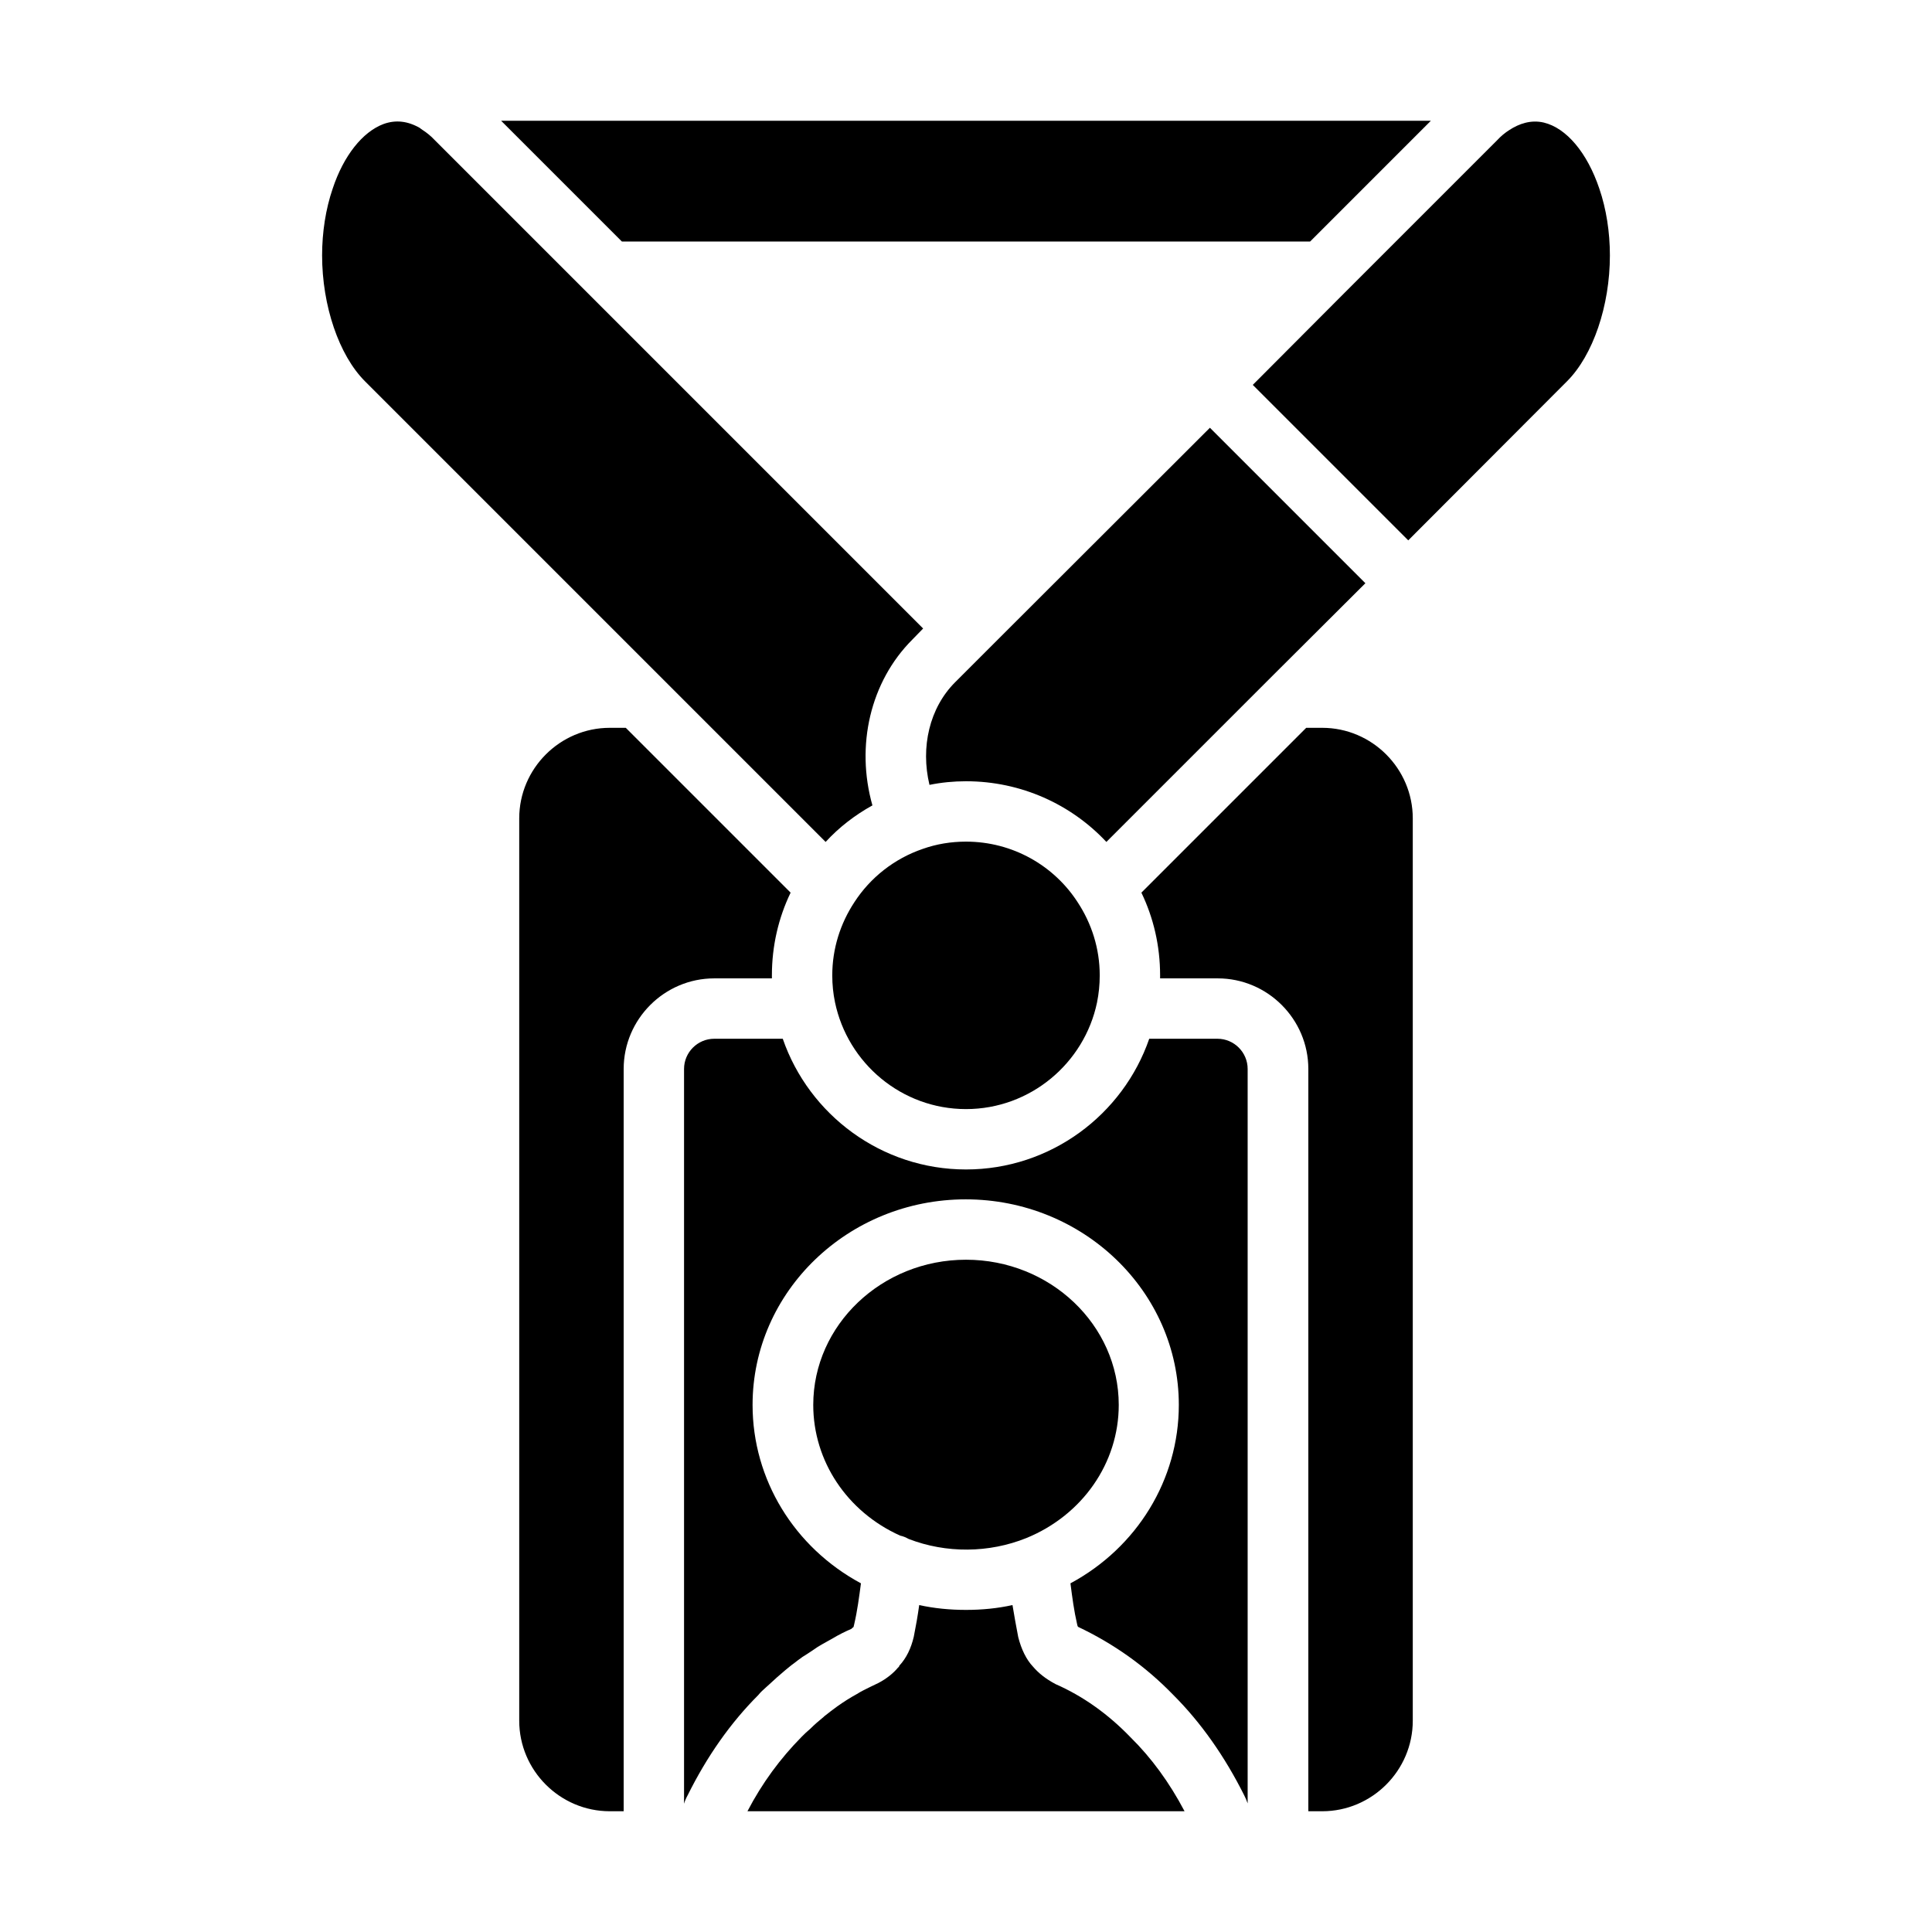
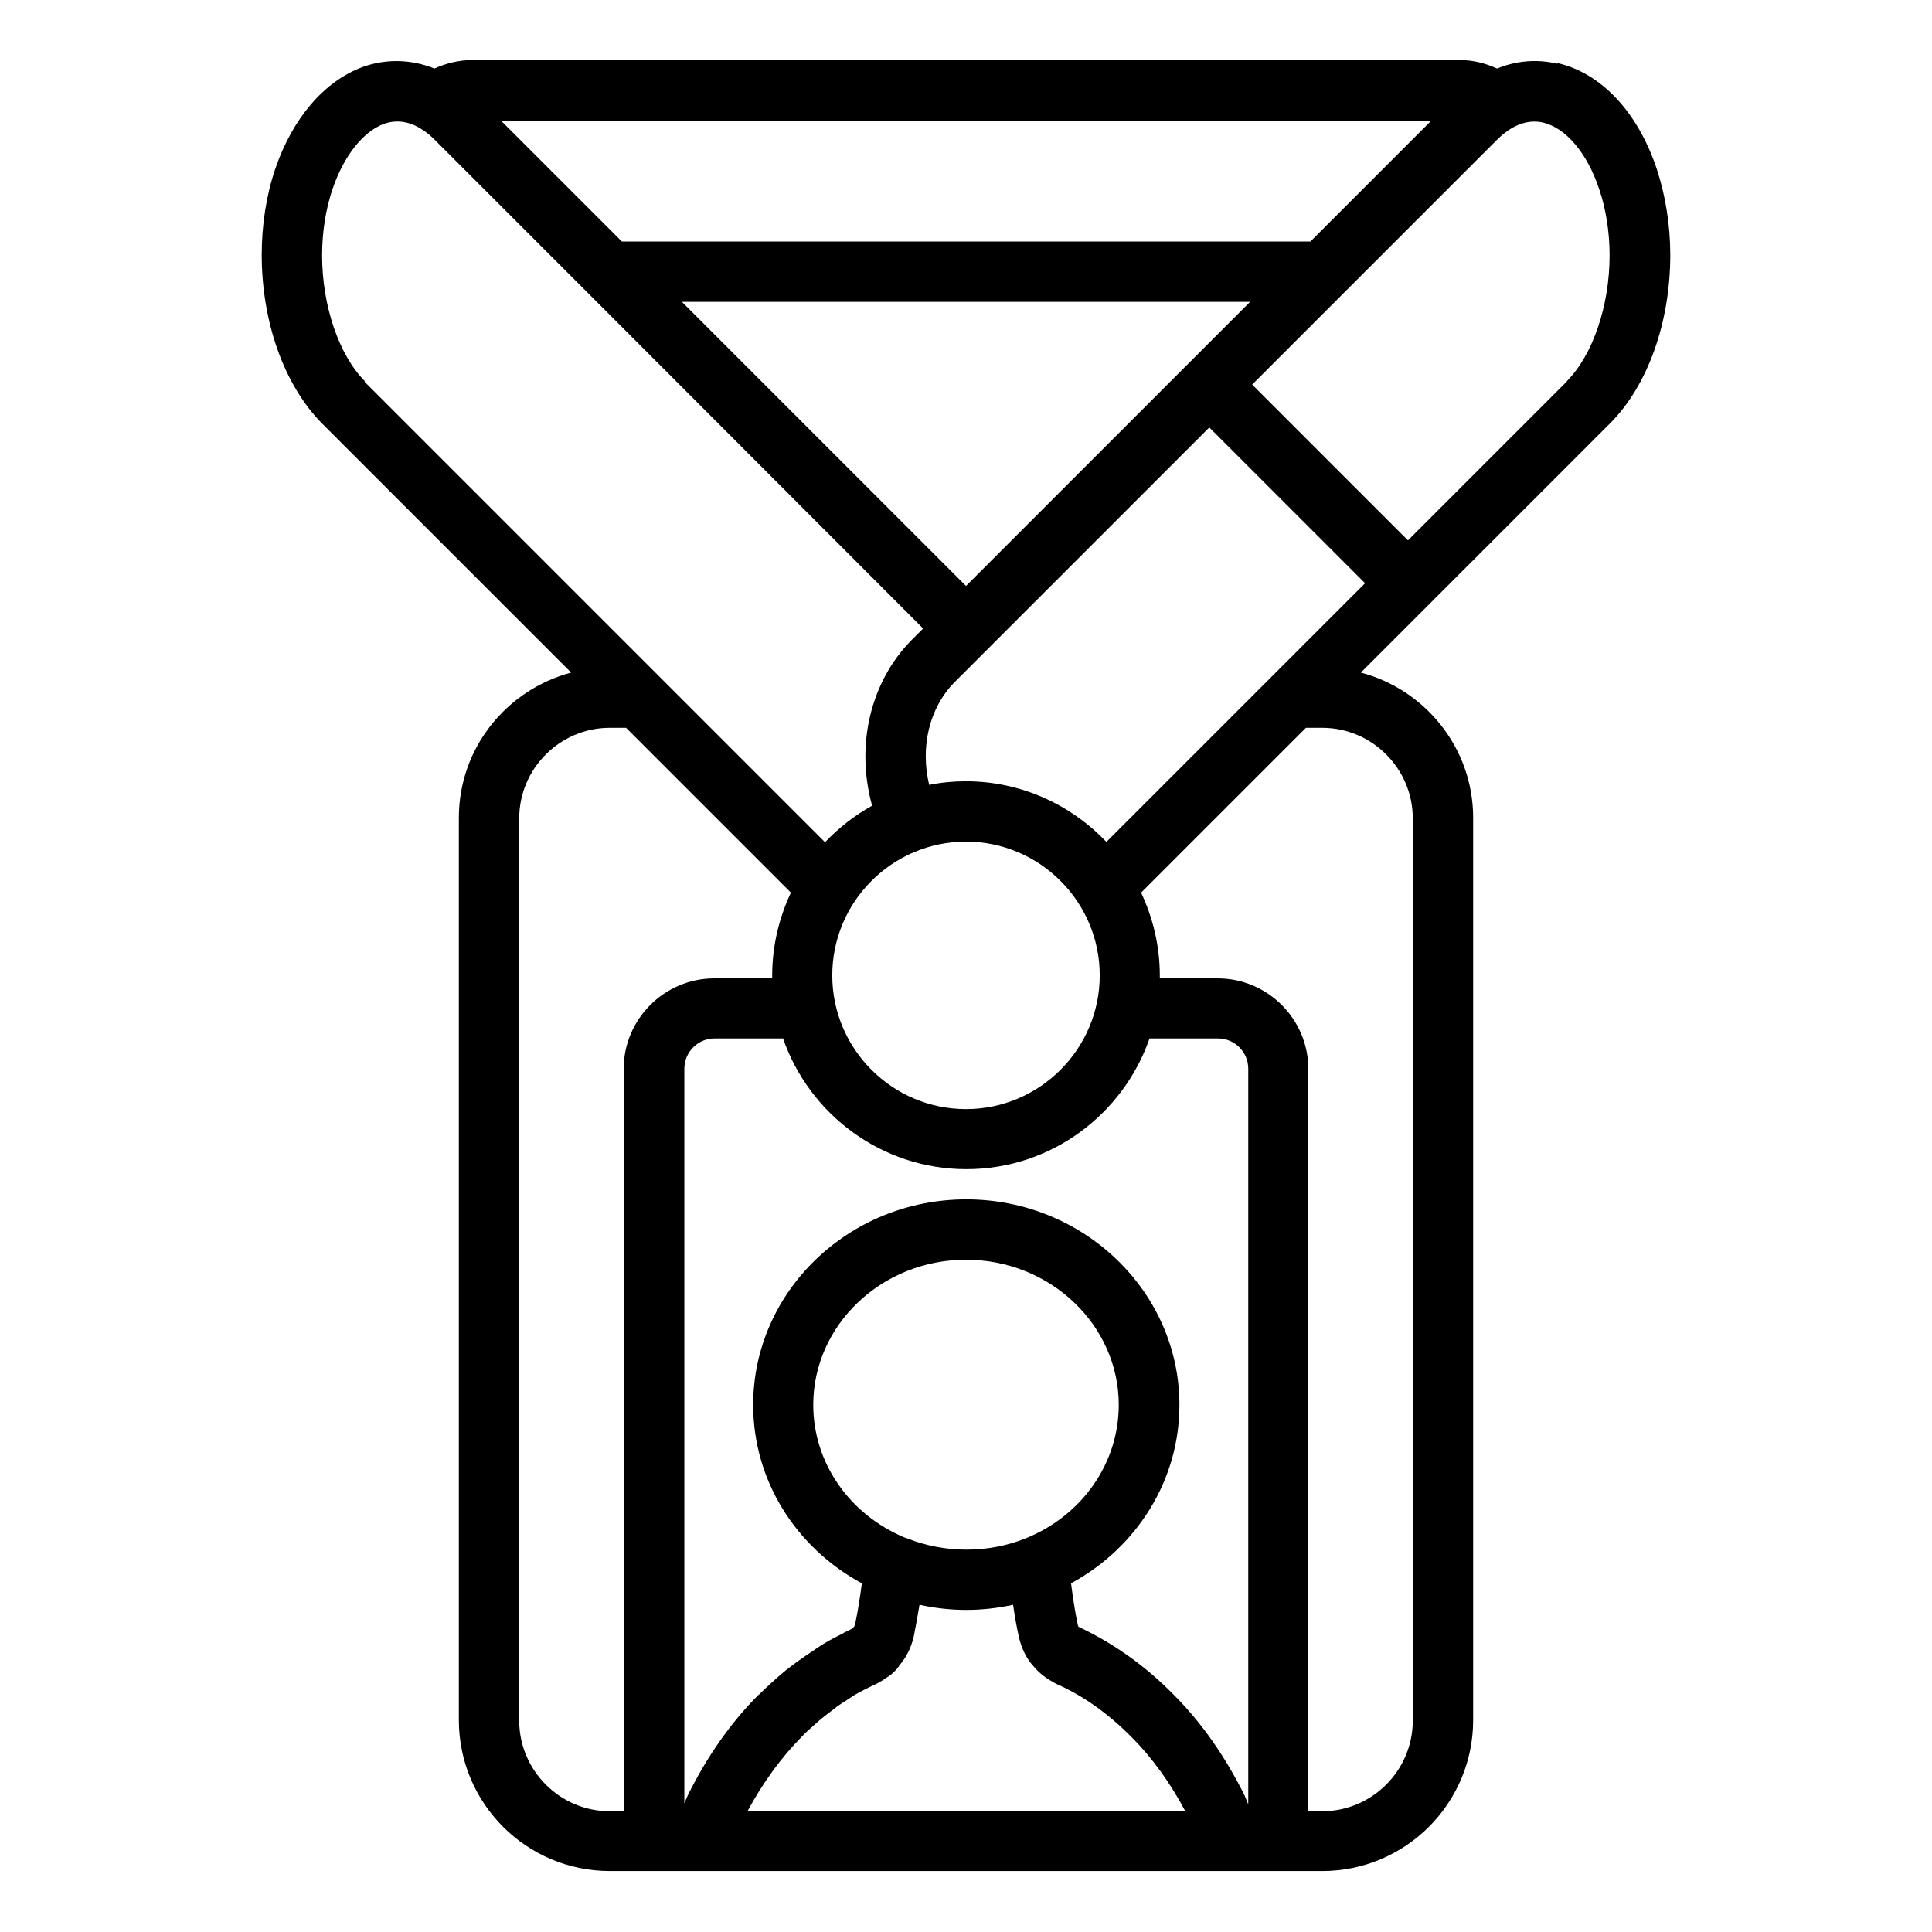
- <svg xmlns="http://www.w3.org/2000/svg" id="Gylph" viewBox="0 0 64 64">
-   <path fill="currentColor" d="M46.8,27.11v29.89c0,1.65-1.35,3-3,3h-.46v-24.59c0-1.65-1.35-3-3-3h-1.91v-.1c0-.98-.22-1.91-.62-2.74l5.46-5.46h.53c1.65,0,3,1.35,3,3ZM40.34,34.41h-2.27c-.87,2.52-3.27,4.33-6.07,4.33s-5.2-1.81-6.07-4.33h-2.27c-.55,0-1,.45-1,1v24.34c.03-.1.07-.19.12-.28.64-1.29,1.42-2.4,2.34-3.32h0c.07-.09.16-.17.26-.26.03-.03.07-.06.1-.09.16-.15.35-.32.53-.47.1-.08.19-.16.29-.23.09-.07.18-.14.28-.21.12-.07.23-.15.34-.22.11-.08.22-.15.33-.21s.23-.13.34-.19c.2-.12.4-.22.61-.31.03-.03.07-.06.08-.07,0,0,0-.01,0-.02.01-.02.01-.05.02-.08.1-.43.16-.89.22-1.34-2.21-1.19-3.59-3.44-3.59-5.91,0-3.76,3.17-6.81,7.06-6.81s7.06,3.05,7.06,6.81c0,2.47-1.38,4.72-3.59,5.91.06.47.12.92.22,1.35.01.06.03.09.03.09,1.18.56,2.23,1.3,3.16,2.26.91.91,1.7,2.03,2.35,3.33.04.08.08.17.11.26v-24.33c0-.55-.45-1-1-1ZM34.97,55.79c-.34-.18-.57-.37-.75-.58-.22-.23-.39-.58-.49-.98-.07-.35-.13-.71-.19-1.06-.5.11-1.01.16-1.54.16s-1.05-.05-1.55-.16c-.05.36-.11.7-.18,1.05-.09.38-.24.7-.48.96,0,.03-.03.05-.05.07-.14.17-.37.36-.64.5l-.27.13c-.16.08-.31.15-.45.24-.22.12-.44.26-.65.41-.14.1-.28.21-.42.32l-.02.02c-.16.13-.31.26-.45.4-.11.09-.19.17-.27.25l-.02.02c-.7.71-1.3,1.52-1.79,2.46h14.48c-.5-.95-1.1-1.77-1.78-2.44-.76-.79-1.6-1.38-2.49-1.77ZM30.1,50.98c1.24.48,2.66.47,3.9-.03,1.86-.76,3.06-2.49,3.06-4.41,0-2.65-2.27-4.81-5.06-4.81s-5.06,2.16-5.06,4.81c0,1.86,1.12,3.54,2.88,4.33.1.02.19.06.28.11ZM25.57,32.41v-.1c0-.98.22-1.91.62-2.74l-5.46-5.46h-.53c-1.65,0-3,1.35-3,3v29.89c0,1.65,1.35,3,3,3h.46v-24.59c0-1.65,1.35-3,3-3h1.91ZM32,36.74c2.13,0,3.92-1.52,4.34-3.53h0c.06-.3.09-.59.09-.9,0-.89-.27-1.72-.73-2.42-.78-1.21-2.15-2.01-3.7-2.01-.5,0-.98.08-1.43.24-.94.32-1.74.95-2.27,1.77-.46.7-.73,1.53-.73,2.42,0,.31.03.6.09.89h0c.42,2.02,2.21,3.54,4.34,3.54ZM51.14,4.06c-.43-.1-.82.04-1.13.24-.16.1-.3.22-.41.34l-5.07,5.07-3.03,3.04,5.15,5.15,5.26-5.27c.86-.86,1.42-2.5,1.42-4.17,0-.77-.12-1.54-.35-2.21-.4-1.19-1.09-2.01-1.84-2.19ZM42.14,22.4l3.09-3.08-5.15-5.15-7.37,7.36-1.07,1.07c-.85.85-1.15,2.15-.85,3.4.39-.08.8-.12,1.21-.12,1.83,0,3.49.77,4.65,2.01l5.49-5.49ZM20.6,8h22.8l4-4h-30.8l4,4ZM27.35,27.89c.44-.48.97-.89,1.55-1.21-.56-1.98-.07-4.1,1.32-5.49l.36-.37-11.11-11.11-5.07-5.07c-.13-.14-.27-.25-.41-.34-.02-.02-.05-.03-.08-.06-.4-.23-.8-.28-1.21-.13-.69.26-1.32,1.05-1.68,2.14-.23.67-.35,1.44-.35,2.21,0,1.67.56,3.31,1.42,4.17l9.77,9.77,5.49,5.49Z" />
+ <svg xmlns="http://www.w3.org/2000/svg" id="Expanded" viewBox="0 0 64 64">
+   <path d="M51.59,2.11c-.68-.16-1.36-.1-2,.16-.39-.18-.8-.28-1.23-.28H15.64c-.43,0-.85.1-1.25.28-.77-.31-1.6-.33-2.38-.05-1.27.47-2.32,1.7-2.89,3.37-.3.88-.45,1.86-.45,2.85,0,2.24.75,4.33,2,5.59l8.25,8.25c-2.14.57-3.72,2.5-3.72,4.81v29.89c0,2.76,2.24,5,5,5h23.6c2.76,0,5-2.24,5-5v-29.89c0-2.31-1.59-4.25-3.72-4.81l2.25-2.25s.02-.01.03-.02.01-.02.02-.03l5.95-5.95c1.25-1.25,2-3.34,2-5.59,0-.99-.16-1.97-.45-2.85-.63-1.88-1.83-3.16-3.28-3.5ZM47.41,4l-4,4h-22.81l-4-4h30.81ZM41.41,10l-9.41,9.41-9.41-9.41h18.81ZM12.09,12.63c-.86-.86-1.42-2.5-1.42-4.17,0-.77.12-1.54.35-2.21.37-1.08,1-1.88,1.68-2.14.41-.15.82-.1,1.22.14.17.1.33.23.48.38l5.07,5.07h0s11.11,11.12,11.11,11.12l-.37.37c-1.39,1.4-1.87,3.51-1.32,5.5-.58.32-1.1.73-1.56,1.21l-5.49-5.49h0s-9.77-9.77-9.77-9.77ZM32,27.88c2.44,0,4.43,1.99,4.43,4.43s-1.99,4.43-4.43,4.43-4.43-1.99-4.43-4.43,1.99-4.43,4.43-4.43ZM20.66,35.41v24.59h-.46c-1.65,0-3-1.35-3-3v-29.89c0-1.65,1.35-3,3-3h.54l5.46,5.46c-.39.83-.62,1.76-.62,2.74,0,.03,0,.07,0,.1h-1.92c-1.65,0-3,1.35-3,3ZM24.76,60c.51-.94,1.1-1.76,1.8-2.47.12-.13.25-.24.38-.36.1-.09.19-.17.29-.25.12-.1.24-.19.36-.28.05-.04.1-.08.14-.11.1-.07.19-.13.29-.19.09-.06.18-.12.27-.18.17-.1.34-.19.53-.28l.27-.13c.11-.06.2-.12.3-.19.02-.01.03-.02.05-.03.12-.09.22-.18.3-.28,0,0,0-.01.01-.02,0,0,.01-.01.02-.02.01-.01.01-.03.02-.04.23-.26.39-.58.48-.96.07-.35.13-.7.19-1.05.5.11,1.02.17,1.55.17s1.04-.06,1.55-.17c.05.35.11.7.19,1.06.09.4.27.75.49.98.18.22.41.4.75.58.89.39,1.73.99,2.5,1.77.67.67,1.27,1.5,1.77,2.44h-14.47ZM26.94,46.54c0-2.65,2.27-4.81,5.06-4.81s5.06,2.16,5.06,4.81c0,1.92-1.2,3.65-3.06,4.41-1.25.51-2.7.51-3.95.01-.03-.01-.06-.02-.09-.03-1.83-.77-3.02-2.48-3.02-4.39ZM41.34,59.75c-.04-.09-.07-.18-.11-.27-.64-1.29-1.43-2.42-2.34-3.33-.94-.96-1.98-1.7-3.16-2.26,0,0-.02-.02-.03-.08-.09-.43-.16-.89-.22-1.36,2.2-1.2,3.59-3.43,3.59-5.91,0-3.75-3.17-6.81-7.06-6.81s-7.06,3.05-7.06,6.81c0,2.48,1.39,4.71,3.6,5.91-.06.45-.13.91-.22,1.34-.02.07-.04.1-.04.1-.01.01-.06.05-.08.07-.08.04-.16.08-.24.12h-.01s-.01.01-.02.02c-.22.11-.44.22-.65.35-.01,0-.02.01-.03.02-.12.07-.23.15-.35.23-.16.11-.33.22-.48.33-.13.1-.26.19-.4.3-.02.02-.04.04-.07.06-.11.09-.22.19-.32.28-.05.04-.1.09-.14.13-.13.11-.25.23-.34.32,0,0-.02.02-.03.02,0,0,0,0,0,0-.91.91-1.7,2.03-2.34,3.32-.04.09-.08.18-.12.28v-24.34c0-.55.45-1,1-1h2.27c.87,2.51,3.26,4.33,6.07,4.33s5.19-1.81,6.07-4.33h2.27c.55,0,1,.45,1,1v24.34ZM46.8,27.11v29.89c0,1.65-1.35,3-3,3h-.46v-24.59c0-1.65-1.35-3-3-3h-1.92s0-.07,0-.1c0-.98-.23-1.91-.62-2.74l5.46-5.46h.54c1.65,0,3,1.35,3,3ZM42.14,22.4h0s-5.49,5.49-5.49,5.49c-1.17-1.23-2.82-2.01-4.66-2.01-.41,0-.82.04-1.21.12-.3-1.25,0-2.55.84-3.4l1.07-1.07s0,0,0,0,0,0,0,0l7.37-7.37,5.16,5.16-3.09,3.09ZM51.91,12.63l-5.27,5.27-5.16-5.16,3.03-3.03h0s5.07-5.07,5.07-5.07c.35-.35.89-.73,1.54-.58.75.18,1.45,1,1.85,2.19.23.67.35,1.44.35,2.21,0,1.67-.56,3.31-1.42,4.17Z" />
</svg>
